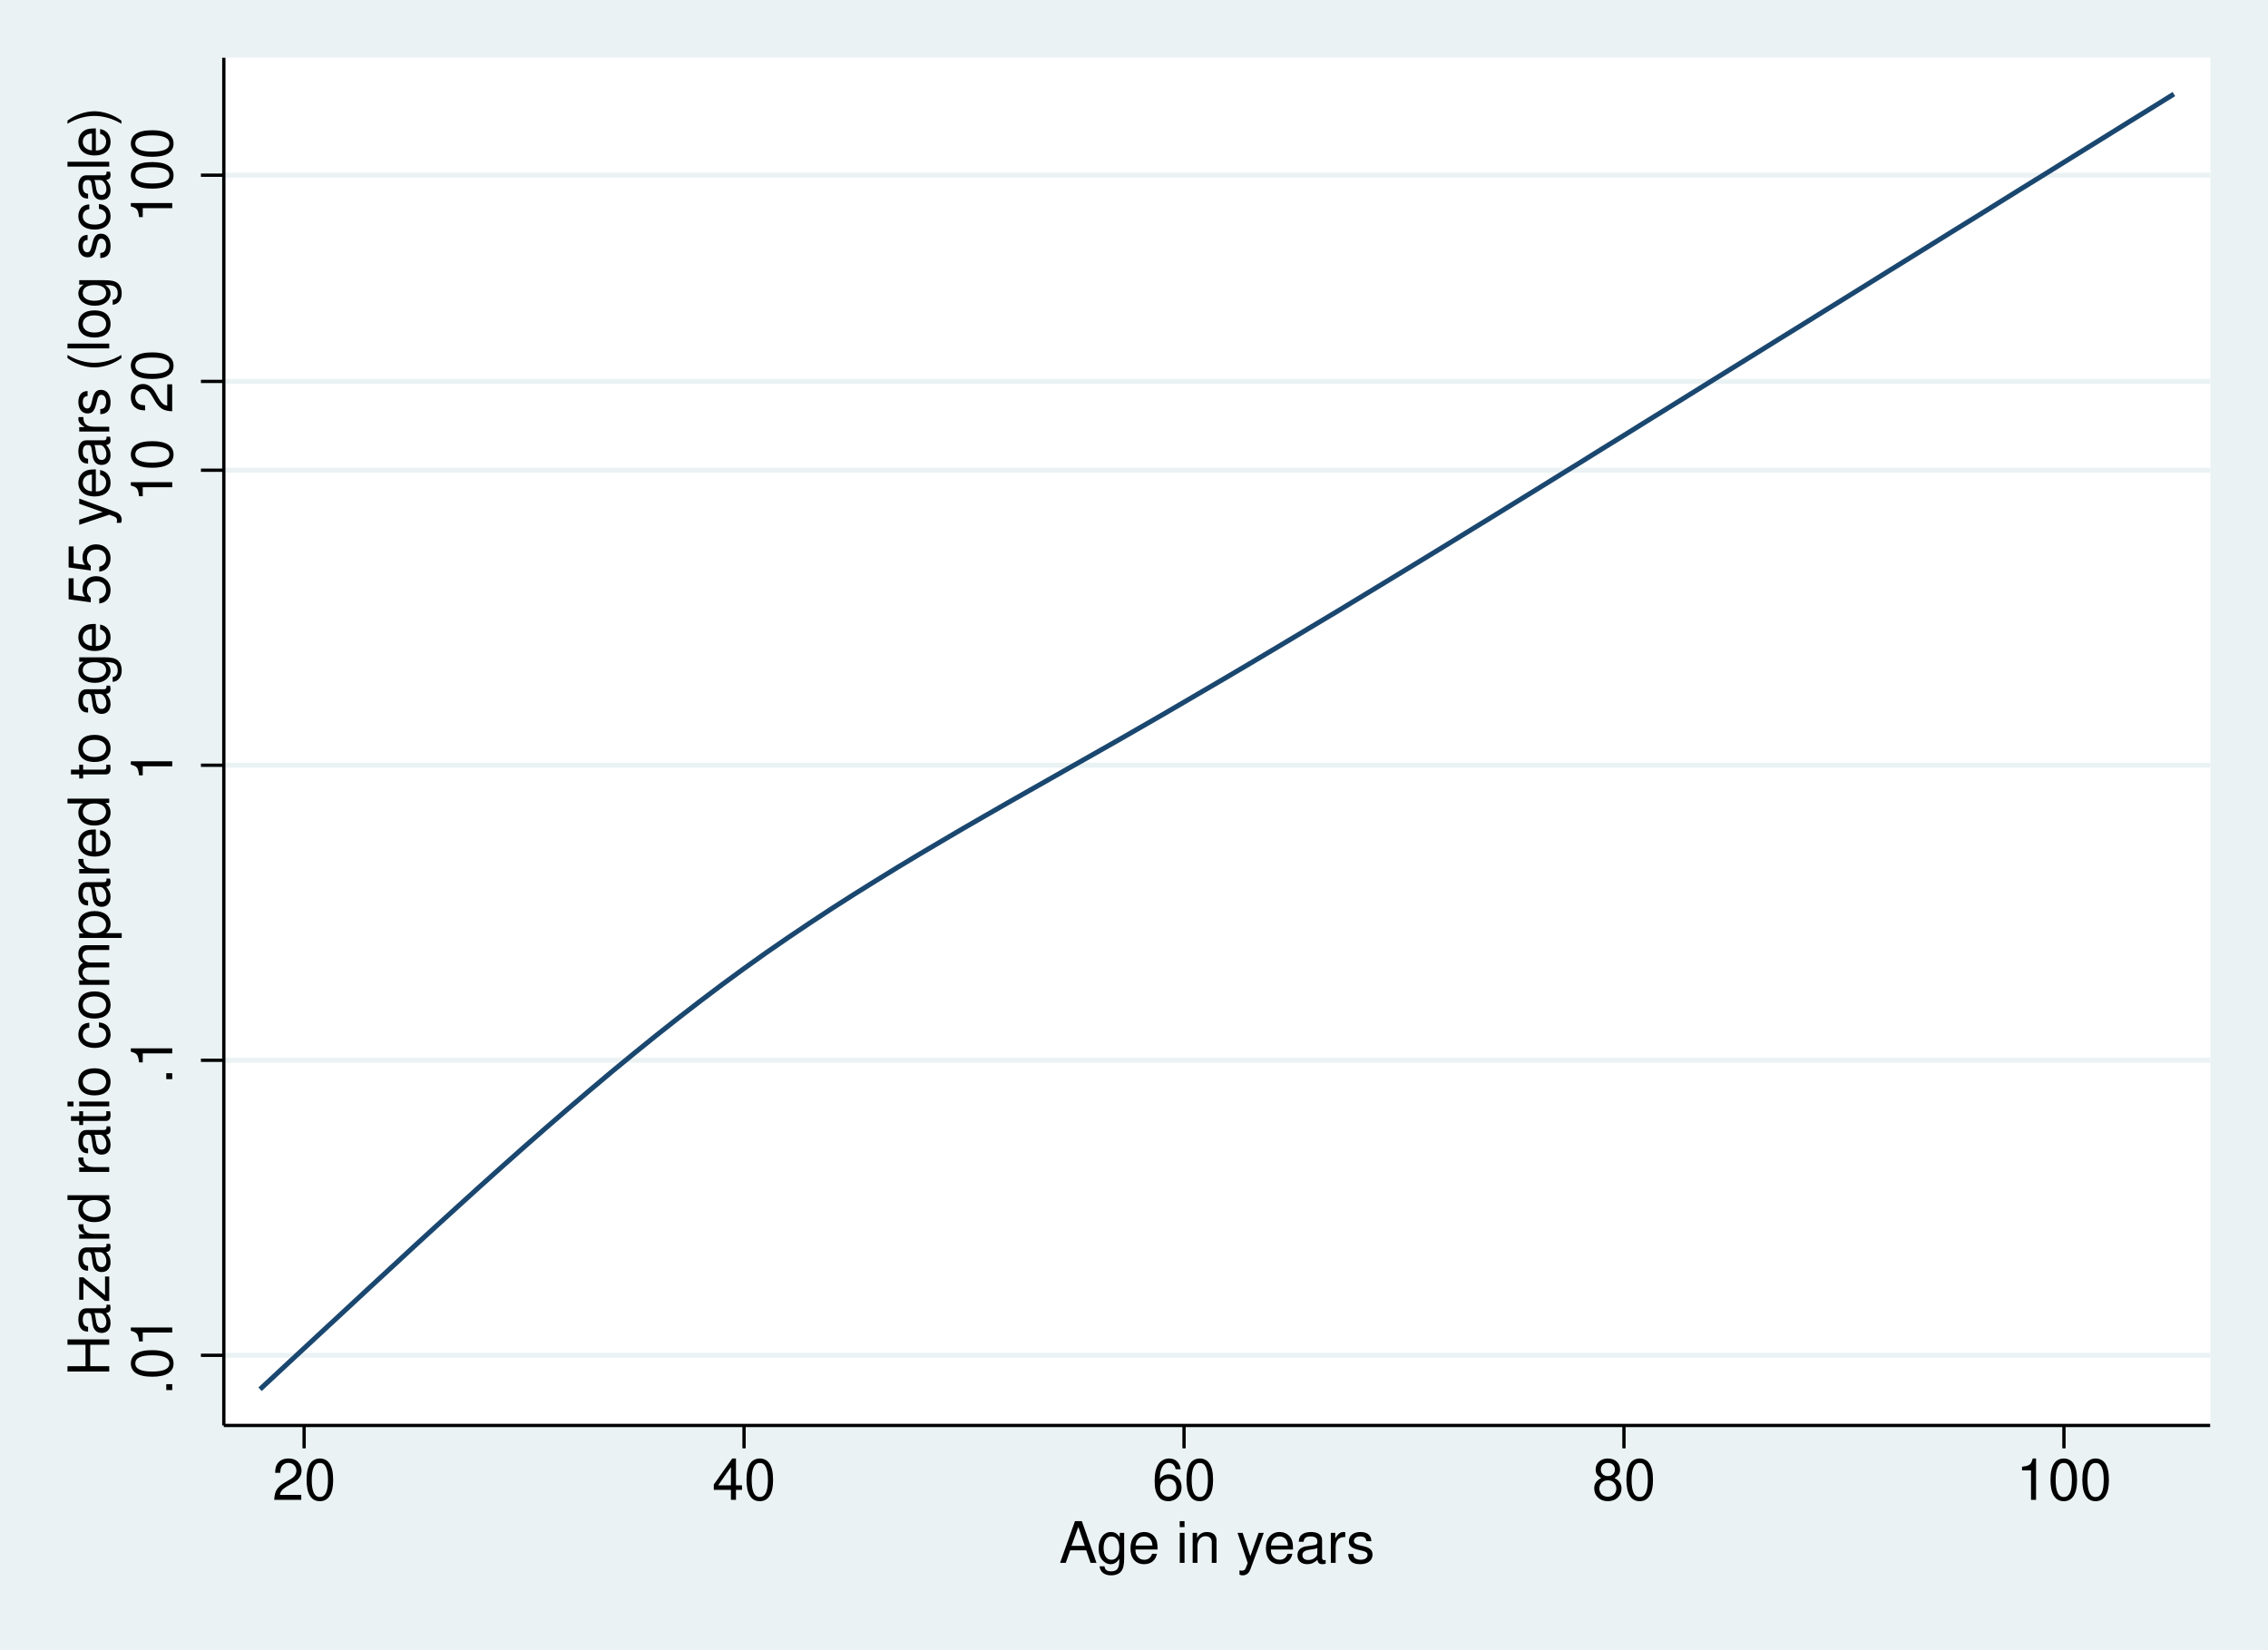
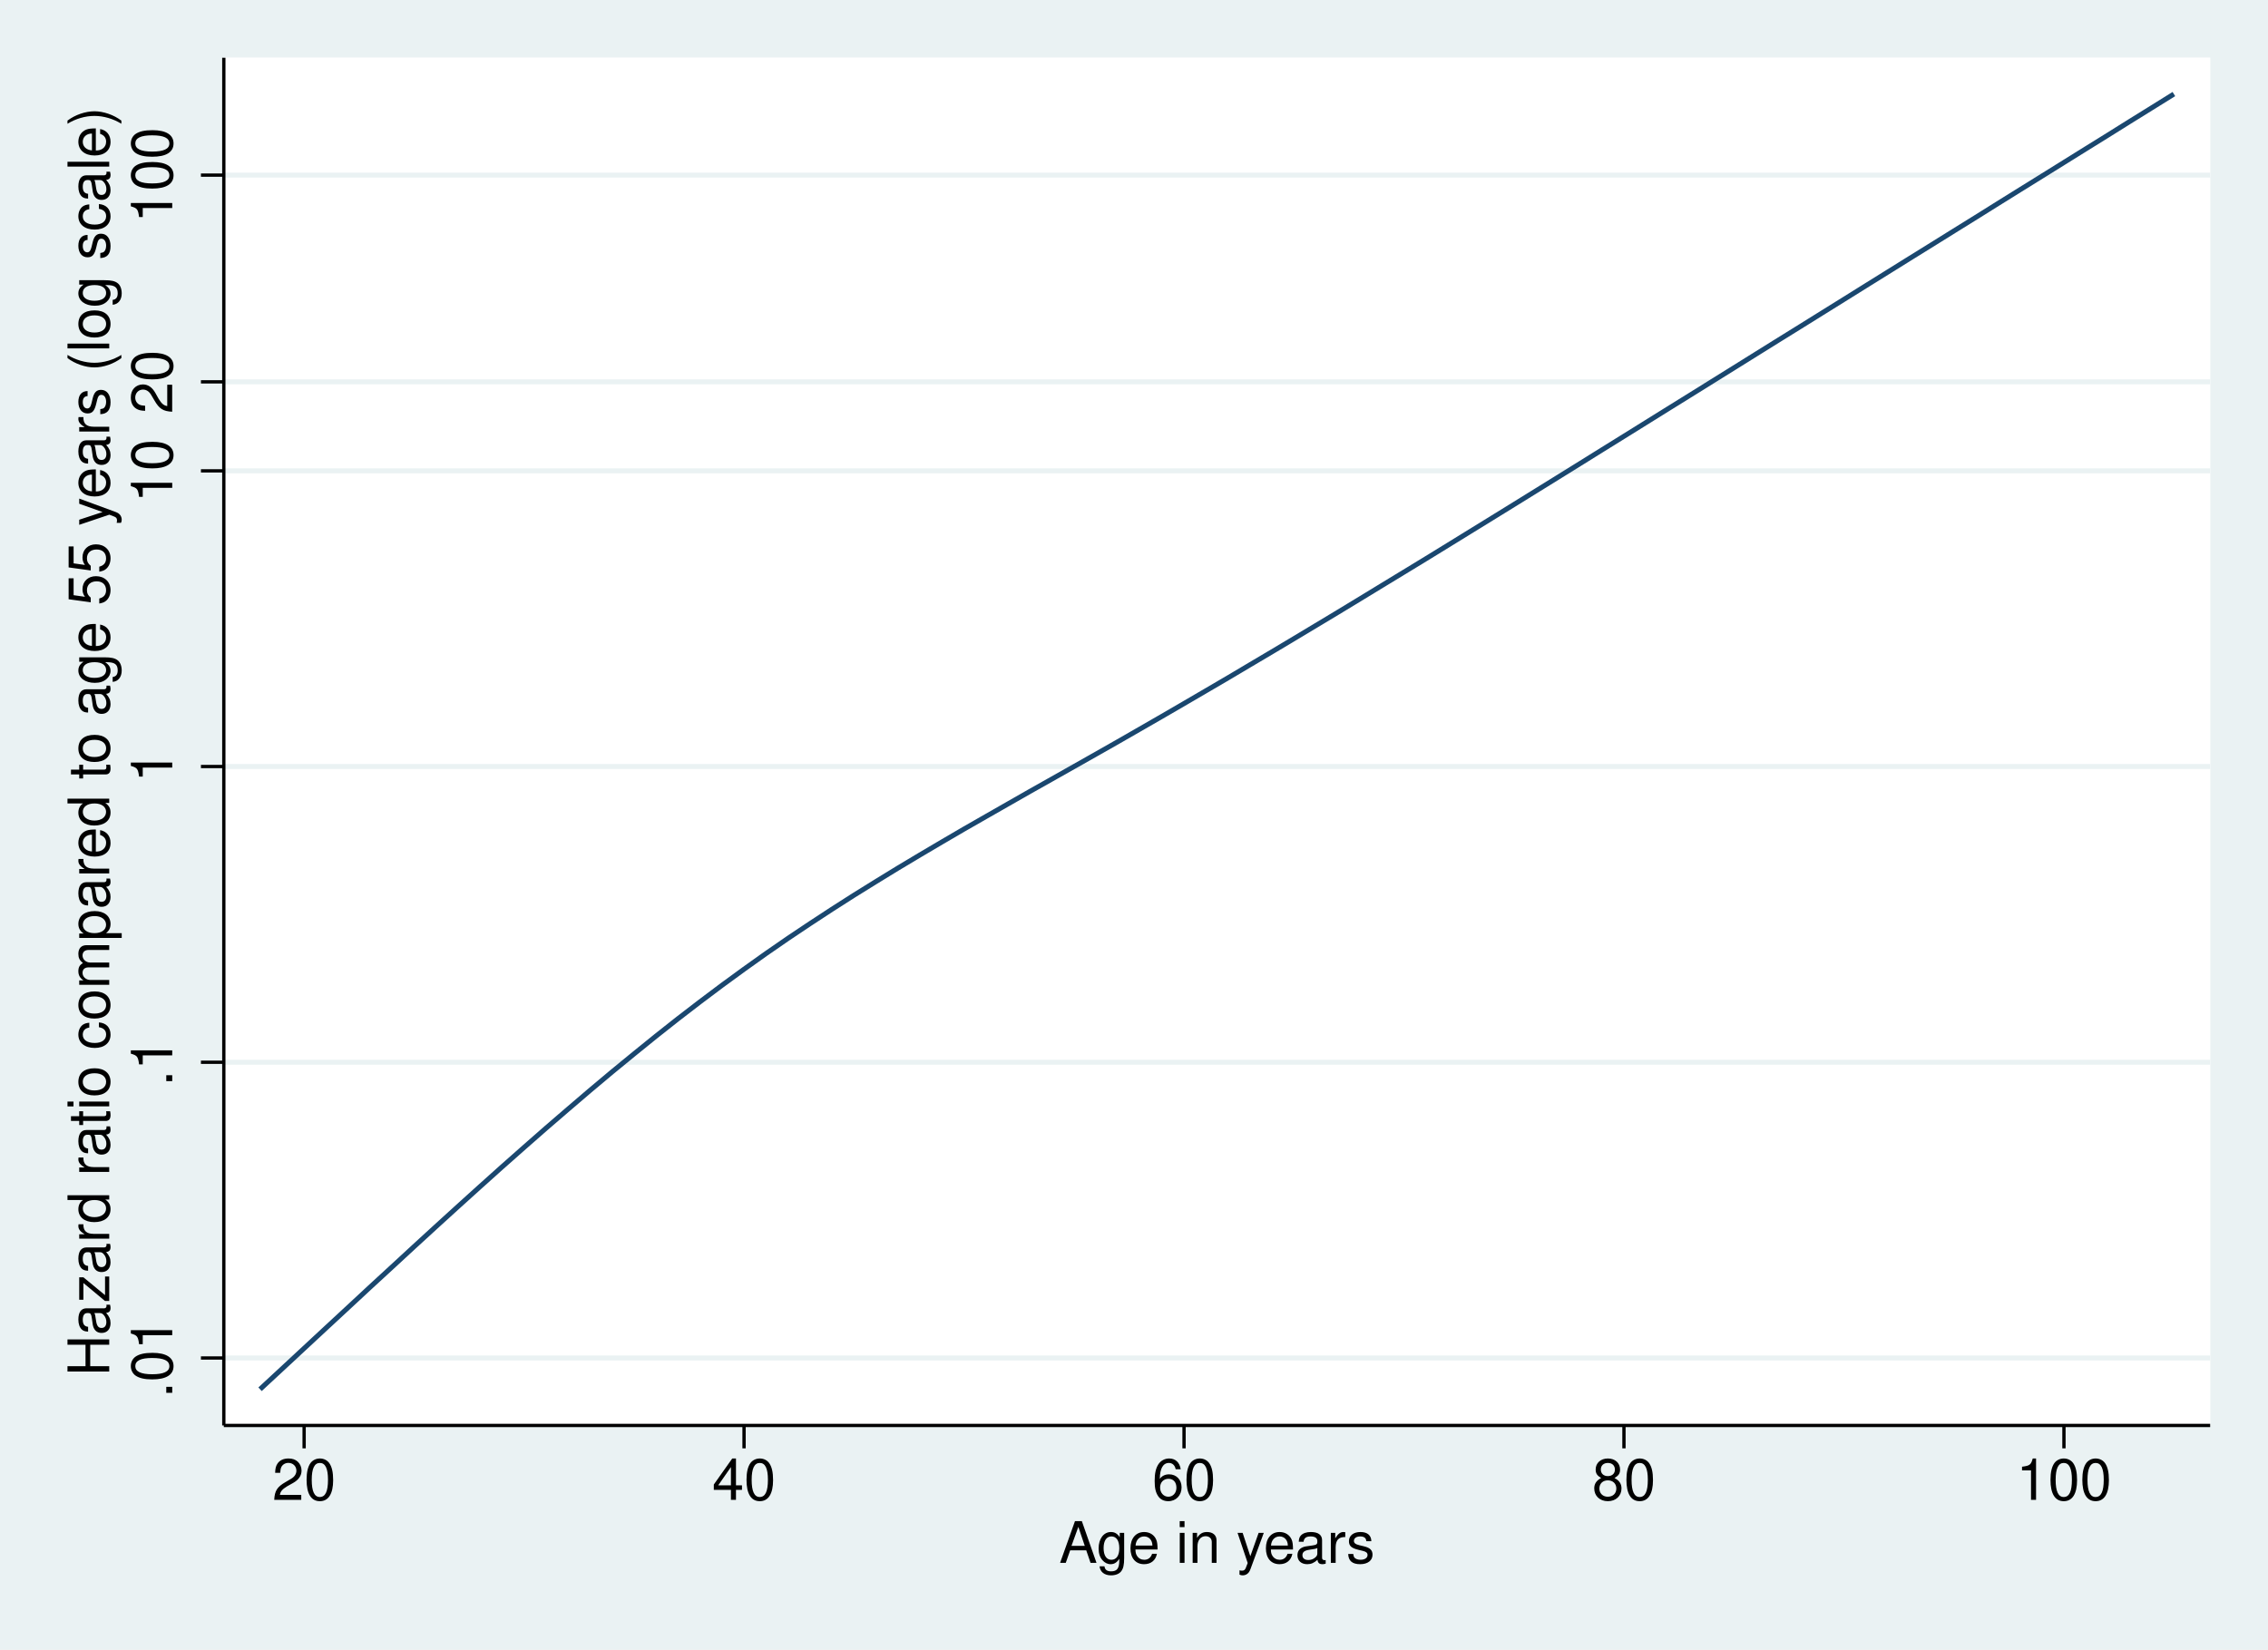
<svg xmlns="http://www.w3.org/2000/svg" version="1.1" width="5.50in" height="4.00in" viewBox="0 0 3960 2880">
  <rect x="0" y="0" width="3960" height="2880" style="fill:#EAF2F3;stroke:none" />
  <rect x="0.00" y="0.00" width="3959.88" height="2880.00" style="fill:#EAF2F3" />
  <rect x="2.88" y="2.88" width="3954.12" height="2874.24" style="fill:none;stroke:#EAF2F3;stroke-width:5.76" />
  <rect x="390.80" y="100.86" width="3468.22" height="2388.33" style="fill:#FFFFFF" />
  <rect x="393.68" y="103.74" width="3462.46" height="2382.57" style="fill:none;stroke:#FFFFFF;stroke-width:5.76" />
-   <line x1="390.80" y1="2366.67" x2="3859.02" y2="2366.67" style="stroke:#EAF2F3;stroke-width:8.64" />
-   <line x1="390.80" y1="1851.48" x2="3859.02" y2="1851.48" style="stroke:#EAF2F3;stroke-width:8.64" />
-   <line x1="390.80" y1="1336.29" x2="3859.02" y2="1336.29" style="stroke:#EAF2F3;stroke-width:8.64" />
-   <line x1="390.80" y1="821.11" x2="3859.02" y2="821.11" style="stroke:#EAF2F3;stroke-width:8.64" />
-   <line x1="390.80" y1="305.92" x2="3859.02" y2="305.92" style="stroke:#EAF2F3;stroke-width:8.64" />
-   <line x1="390.80" y1="666.04" x2="3859.02" y2="666.04" style="stroke:#EAF2F3;stroke-width:8.64" />
-   <line x1="390.80" y1="-1284.57" x2="448.35" y2="-1284.57" style="stroke:#C10534;stroke-width:8.64" />
-   <line x1="477.18" y1="-1284.57" x2="534.72" y2="-1284.57" style="stroke:#C10534;stroke-width:8.64" />
-   <line x1="563.56" y1="-1284.57" x2="621.23" y2="-1284.57" style="stroke:#C10534;stroke-width:8.64" />
-   <line x1="649.93" y1="-1284.57" x2="707.60" y2="-1284.57" style="stroke:#C10534;stroke-width:8.64" />
-   <line x1="736.44" y1="-1284.57" x2="793.98" y2="-1284.57" style="stroke:#C10534;stroke-width:8.64" />
-   <line x1="822.81" y1="-1284.57" x2="880.36" y2="-1284.57" style="stroke:#C10534;stroke-width:8.64" />
-   <line x1="909.19" y1="-1284.57" x2="966.74" y2="-1284.57" style="stroke:#C10534;stroke-width:8.64" />
-   <line x1="995.57" y1="-1284.57" x2="1053.11" y2="-1284.57" style="stroke:#C10534;stroke-width:8.64" />
-   <line x1="1081.95" y1="-1284.57" x2="1139.49" y2="-1284.57" style="stroke:#C10534;stroke-width:8.64" />
-   <line x1="1168.32" y1="-1284.57" x2="1225.87" y2="-1284.57" style="stroke:#C10534;stroke-width:8.64" />
-   <line x1="1254.70" y1="-1284.57" x2="1312.24" y2="-1284.57" style="stroke:#C10534;stroke-width:8.64" />
-   <line x1="1341.08" y1="-1284.57" x2="1398.62" y2="-1284.57" style="stroke:#C10534;stroke-width:8.64" />
-   <line x1="1427.46" y1="-1284.57" x2="1485.00" y2="-1284.57" style="stroke:#C10534;stroke-width:8.64" />
-   <line x1="1513.83" y1="-1284.57" x2="1571.50" y2="-1284.57" style="stroke:#C10534;stroke-width:8.64" />
-   <line x1="1600.21" y1="-1284.57" x2="1657.88" y2="-1284.57" style="stroke:#C10534;stroke-width:8.64" />
-   <line x1="1686.71" y1="-1284.57" x2="1744.26" y2="-1284.57" style="stroke:#C10534;stroke-width:8.64" />
-   <line x1="1773.09" y1="-1284.57" x2="1830.63" y2="-1284.57" style="stroke:#C10534;stroke-width:8.64" />
-   <line x1="1859.47" y1="-1284.57" x2="1917.01" y2="-1284.57" style="stroke:#C10534;stroke-width:8.64" />
-   <line x1="1945.85" y1="-1284.57" x2="2003.39" y2="-1284.57" style="stroke:#C10534;stroke-width:8.64" />
-   <line x1="2032.22" y1="-1284.57" x2="2089.77" y2="-1284.57" style="stroke:#C10534;stroke-width:8.64" />
-   <line x1="2118.60" y1="-1284.57" x2="2176.14" y2="-1284.57" style="stroke:#C10534;stroke-width:8.64" />
-   <line x1="2204.98" y1="-1284.57" x2="2262.52" y2="-1284.57" style="stroke:#C10534;stroke-width:8.64" />
-   <line x1="2291.36" y1="-1284.57" x2="2348.90" y2="-1284.57" style="stroke:#C10534;stroke-width:8.64" />
-   <line x1="2377.73" y1="-1284.57" x2="2435.40" y2="-1284.57" style="stroke:#C10534;stroke-width:8.64" />
-   <line x1="2464.11" y1="-1284.57" x2="2521.78" y2="-1284.57" style="stroke:#C10534;stroke-width:8.64" />
-   <line x1="2550.49" y1="-1284.57" x2="2608.16" y2="-1284.57" style="stroke:#C10534;stroke-width:8.64" />
-   <line x1="2636.99" y1="-1284.57" x2="2694.53" y2="-1284.57" style="stroke:#C10534;stroke-width:8.64" />
-   <line x1="2723.37" y1="-1284.57" x2="2780.91" y2="-1284.57" style="stroke:#C10534;stroke-width:8.64" />
-   <line x1="2809.74" y1="-1284.57" x2="2867.29" y2="-1284.57" style="stroke:#C10534;stroke-width:8.64" />
-   <line x1="2896.12" y1="-1284.57" x2="2953.66" y2="-1284.57" style="stroke:#C10534;stroke-width:8.64" />
-   <line x1="2982.50" y1="-1284.57" x2="3040.04" y2="-1284.57" style="stroke:#C10534;stroke-width:8.64" />
-   <line x1="3068.88" y1="-1284.57" x2="3126.42" y2="-1284.57" style="stroke:#C10534;stroke-width:8.64" />
-   <line x1="3155.25" y1="-1284.57" x2="3212.80" y2="-1284.57" style="stroke:#C10534;stroke-width:8.64" />
-   <line x1="3241.63" y1="-1284.57" x2="3299.18" y2="-1284.57" style="stroke:#C10534;stroke-width:8.64" />
-   <line x1="3328.01" y1="-1284.57" x2="3385.68" y2="-1284.57" style="stroke:#C10534;stroke-width:8.64" />
-   <line x1="3414.39" y1="-1284.57" x2="3472.05" y2="-1284.57" style="stroke:#C10534;stroke-width:8.64" />
-   <line x1="3500.76" y1="-1284.57" x2="3558.43" y2="-1284.57" style="stroke:#C10534;stroke-width:8.64" />
-   <line x1="3587.26" y1="-1284.57" x2="3644.81" y2="-1284.57" style="stroke:#C10534;stroke-width:8.64" />
-   <line x1="3673.64" y1="-1284.57" x2="3731.19" y2="-1284.57" style="stroke:#C10534;stroke-width:8.64" />
-   <line x1="3760.02" y1="-1284.57" x2="3817.56" y2="-1284.57" style="stroke:#C10534;stroke-width:8.64" />
-   <line x1="3846.40" y1="-1284.57" x2="3859.02" y2="-1284.57" style="stroke:#C10534;stroke-width:8.64" />
-   <path d=" M454.04 2425.95 L492.52 2390.18 L530.89 2354.54 L569.25 2318.90 L607.74 2283.26 L646.10 2247.62 L684.59 2212.10 L722.95 2176.58 L761.31 2141.44 L799.80 2106.41 L838.16 2071.64 L876.52 2037.24 L915.01 2003.08 L953.37 1969.42 L991.86 1936.13 L1030.22 1903.46 L1068.58 1871.16 L1107.07 1839.48 L1145.43 1808.42 L1183.79 1778.10 L1222.28 1748.39 L1260.64 1719.44 L1299.13 1691.22 L1337.49 1663.87 L1375.85 1637.39 L1414.34 1611.52 L1452.70 1586.28 L1491.06 1561.77 L1529.55 1537.77 L1567.91 1514.13 L1606.40 1490.99 L1644.76 1468.34 L1683.12 1445.82 L1721.61 1423.66 L1759.97 1401.64 L1798.34 1379.86 L1836.82 1358.07 L1875.18 1336.29 L1913.67 1314.51 L1952.03 1292.73 L1990.39 1270.70 L2028.88 1248.55 L2067.24 1226.15 L2105.61 1203.75 L2144.09 1181.23 L2182.45 1158.58 L2220.94 1135.69 L2259.30 1112.79 L2297.67 1089.78 L2336.15 1066.76 L2374.51 1043.49 L2412.88 1020.23 L2451.36 996.84 L2489.73 973.45 L2528.21 949.93 L2566.57 926.30 L2604.94 902.78 L2643.42 879.02 L2681.79 855.39 L2720.15 831.63 L2758.64 807.87 L2797.00 783.98 L2835.48 760.22 L2873.85 736.34 L2912.21 712.57 L2950.70 688.69 L2989.06 664.81 L3027.42 641.05 L3065.91 617.16 L3104.27 593.28 L3142.76 569.52 L3181.12 545.63 L3219.48 521.87 L3257.97 497.99 L3296.33 474.10 L3334.69 450.34 L3373.18 426.46 L3411.54 402.57 L3450.03 378.81 L3488.39 354.93 L3526.75 331.04 L3565.24 307.28 L3603.60 283.40 L3641.96 259.64 L3680.45 235.75 L3718.81 211.87 L3757.30 188.11 L3795.66 164.22" stroke-linejoin="round" style="fill:none;stroke:#1A476F;stroke-width:8.64" />
+   <line x1="390.80" y1="2371.37" x2="3859.02" y2="2371.37" style="stroke:#EAF2F3;stroke-width:8.64" />
+   <line x1="390.80" y1="1854.95" x2="3859.02" y2="1854.95" style="stroke:#EAF2F3;stroke-width:8.64" />
+   <line x1="390.80" y1="1338.52" x2="3859.02" y2="1338.52" style="stroke:#EAF2F3;stroke-width:8.64" />
+   <line x1="390.80" y1="822.22" x2="3859.02" y2="822.22" style="stroke:#EAF2F3;stroke-width:8.64" />
+   <line x1="390.80" y1="305.80" x2="3859.02" y2="305.80" style="stroke:#EAF2F3;stroke-width:8.64" />
+   <line x1="390.80" y1="666.79" x2="3859.02" y2="666.79" style="stroke:#EAF2F3;stroke-width:8.64" />
+   <line x1="390.80" y1="-895.61" x2="448.35" y2="-895.61" style="stroke:#C10534;stroke-width:8.64" />
+   <line x1="477.18" y1="-895.61" x2="534.72" y2="-895.61" style="stroke:#C10534;stroke-width:8.64" />
+   <line x1="563.56" y1="-895.61" x2="621.23" y2="-895.61" style="stroke:#C10534;stroke-width:8.64" />
+   <line x1="649.93" y1="-895.61" x2="707.60" y2="-895.61" style="stroke:#C10534;stroke-width:8.64" />
+   <line x1="736.44" y1="-895.61" x2="793.98" y2="-895.61" style="stroke:#C10534;stroke-width:8.64" />
+   <line x1="822.81" y1="-895.61" x2="880.36" y2="-895.61" style="stroke:#C10534;stroke-width:8.64" />
+   <line x1="909.19" y1="-895.61" x2="966.74" y2="-895.61" style="stroke:#C10534;stroke-width:8.64" />
+   <line x1="995.57" y1="-895.61" x2="1053.11" y2="-895.61" style="stroke:#C10534;stroke-width:8.64" />
+   <line x1="1081.95" y1="-895.61" x2="1139.49" y2="-895.61" style="stroke:#C10534;stroke-width:8.64" />
+   <line x1="1168.32" y1="-895.61" x2="1225.87" y2="-895.61" style="stroke:#C10534;stroke-width:8.64" />
+   <line x1="1254.70" y1="-895.61" x2="1312.24" y2="-895.61" style="stroke:#C10534;stroke-width:8.64" />
+   <line x1="1341.08" y1="-895.61" x2="1398.62" y2="-895.61" style="stroke:#C10534;stroke-width:8.64" />
+   <line x1="1427.46" y1="-895.61" x2="1485.00" y2="-895.61" style="stroke:#C10534;stroke-width:8.64" />
+   <line x1="1513.83" y1="-895.61" x2="1571.50" y2="-895.61" style="stroke:#C10534;stroke-width:8.64" />
+   <line x1="1600.21" y1="-895.61" x2="1657.88" y2="-895.61" style="stroke:#C10534;stroke-width:8.64" />
+   <line x1="1686.71" y1="-895.61" x2="1744.26" y2="-895.61" style="stroke:#C10534;stroke-width:8.64" />
+   <line x1="1773.09" y1="-895.61" x2="1830.63" y2="-895.61" style="stroke:#C10534;stroke-width:8.64" />
+   <line x1="1859.47" y1="-895.61" x2="1917.01" y2="-895.61" style="stroke:#C10534;stroke-width:8.64" />
+   <line x1="1945.85" y1="-895.61" x2="2003.39" y2="-895.61" style="stroke:#C10534;stroke-width:8.64" />
+   <line x1="2032.22" y1="-895.61" x2="2089.77" y2="-895.61" style="stroke:#C10534;stroke-width:8.64" />
+   <line x1="2118.60" y1="-895.61" x2="2176.14" y2="-895.61" style="stroke:#C10534;stroke-width:8.64" />
+   <line x1="2204.98" y1="-895.61" x2="2262.52" y2="-895.61" style="stroke:#C10534;stroke-width:8.64" />
+   <line x1="2291.36" y1="-895.61" x2="2348.90" y2="-895.61" style="stroke:#C10534;stroke-width:8.64" />
+   <line x1="2377.73" y1="-895.61" x2="2435.40" y2="-895.61" style="stroke:#C10534;stroke-width:8.64" />
+   <line x1="2464.11" y1="-895.61" x2="2521.78" y2="-895.61" style="stroke:#C10534;stroke-width:8.64" />
+   <line x1="2550.49" y1="-895.61" x2="2608.16" y2="-895.61" style="stroke:#C10534;stroke-width:8.64" />
+   <line x1="2636.99" y1="-895.61" x2="2694.53" y2="-895.61" style="stroke:#C10534;stroke-width:8.64" />
+   <line x1="2723.37" y1="-895.61" x2="2780.91" y2="-895.61" style="stroke:#C10534;stroke-width:8.64" />
+   <line x1="2809.74" y1="-895.61" x2="2867.29" y2="-895.61" style="stroke:#C10534;stroke-width:8.64" />
+   <line x1="2896.12" y1="-895.61" x2="2953.66" y2="-895.61" style="stroke:#C10534;stroke-width:8.64" />
+   <line x1="2982.50" y1="-895.61" x2="3040.04" y2="-895.61" style="stroke:#C10534;stroke-width:8.64" />
+   <line x1="3068.88" y1="-895.61" x2="3126.42" y2="-895.61" style="stroke:#C10534;stroke-width:8.64" />
+   <line x1="3155.25" y1="-895.61" x2="3212.80" y2="-895.61" style="stroke:#C10534;stroke-width:8.64" />
+   <line x1="3241.63" y1="-895.61" x2="3299.18" y2="-895.61" style="stroke:#C10534;stroke-width:8.64" />
+   <line x1="3328.01" y1="-895.61" x2="3385.68" y2="-895.61" style="stroke:#C10534;stroke-width:8.64" />
+   <line x1="3414.39" y1="-895.61" x2="3472.05" y2="-895.61" style="stroke:#C10534;stroke-width:8.64" />
+   <line x1="3500.76" y1="-895.61" x2="3558.43" y2="-895.61" style="stroke:#C10534;stroke-width:8.64" />
+   <line x1="3587.26" y1="-895.61" x2="3644.81" y2="-895.61" style="stroke:#C10534;stroke-width:8.64" />
+   <line x1="3673.64" y1="-895.61" x2="3731.19" y2="-895.61" style="stroke:#C10534;stroke-width:8.64" />
+   <line x1="3760.02" y1="-895.61" x2="3817.56" y2="-895.61" style="stroke:#C10534;stroke-width:8.64" />
+   <line x1="3846.40" y1="-895.61" x2="3859.02" y2="-895.61" style="stroke:#C10534;stroke-width:8.64" />
+   <path d=" M454.04 2425.95 L492.52 2390.31 L530.89 2354.66 L569.25 2319.02 L607.74 2283.38 L646.10 2247.74 L684.59 2212.35 L722.95 2176.95 L761.31 2141.81 L799.80 2106.79 L838.16 2072.13 L876.52 2037.73 L915.01 2003.70 L953.37 1970.04 L991.86 1936.87 L1030.22 1904.08 L1068.58 1871.90 L1107.07 1840.34 L1145.43 1809.28 L1183.79 1778.96 L1222.28 1749.38 L1260.64 1720.55 L1299.13 1692.46 L1337.49 1665.11 L1375.85 1638.62 L1414.34 1612.88 L1452.70 1587.76 L1491.06 1563.26 L1529.55 1539.37 L1567.91 1515.86 L1606.40 1492.84 L1644.76 1470.20 L1683.12 1447.80 L1721.61 1425.77 L1759.97 1403.86 L1798.34 1381.96 L1836.82 1360.30 L1875.18 1338.65 L1913.67 1316.86 L1952.03 1295.08 L1990.39 1273.06 L2028.88 1250.90 L2067.24 1228.63 L2105.61 1206.23 L2144.09 1183.71 L2182.45 1160.94 L2220.94 1138.16 L2259.30 1115.27 L2297.67 1092.25 L2336.15 1069.11 L2374.51 1045.84 L2412.88 1022.45 L2451.36 999.06 L2489.73 975.68 L2528.21 952.04 L2566.57 928.40 L2604.94 904.76 L2643.42 881.00 L2681.79 857.24 L2720.15 833.48 L2758.64 809.60 L2797.00 785.71 L2835.48 761.83 L2873.85 737.94 L2912.21 714.06 L2950.70 690.18 L2989.06 666.29 L3027.42 642.41 L3065.91 618.40 L3104.27 594.51 L3142.76 570.63 L3181.12 546.74 L3219.48 522.86 L3257.97 498.85 L3296.33 474.97 L3334.69 451.08 L3373.18 427.20 L3411.54 403.31 L3450.03 379.43 L3488.39 355.42 L3526.75 331.54 L3565.24 307.65 L3603.60 283.77 L3641.96 259.88 L3680.45 236.00 L3718.81 211.99 L3757.30 188.11 L3795.66 164.22" stroke-linejoin="round" style="fill:none;stroke:#1A476F;stroke-width:8.64" />
  <line x1="390.80" y1="2489.19" x2="390.80" y2="100.86" style="stroke:#000000;stroke-width:5.76" />
-   <line x1="390.80" y1="2366.67" x2="350.83" y2="2366.67" style="stroke:#000000;stroke-width:5.76" />
-   <text x="300.72" y="2366.67" style="font-family:'Helvetica';font-size:99.99px;fill:#000000" transform="rotate(-90 300.72,2366.67)" text-anchor="middle">.01</text>
-   <line x1="390.80" y1="1851.48" x2="350.83" y2="1851.48" style="stroke:#000000;stroke-width:5.76" />
-   <text x="300.72" y="1851.48" style="font-family:'Helvetica';font-size:99.99px;fill:#000000" transform="rotate(-90 300.72,1851.48)" text-anchor="middle">.1</text>
-   <line x1="390.80" y1="1336.29" x2="350.83" y2="1336.29" style="stroke:#000000;stroke-width:5.76" />
-   <text x="300.72" y="1336.29" style="font-family:'Helvetica';font-size:99.99px;fill:#000000" transform="rotate(-90 300.72,1336.29)" text-anchor="middle">1</text>
-   <line x1="390.80" y1="821.11" x2="350.83" y2="821.11" style="stroke:#000000;stroke-width:5.76" />
-   <text x="300.72" y="821.11" style="font-family:'Helvetica';font-size:99.99px;fill:#000000" transform="rotate(-90 300.72,821.11)" text-anchor="middle">10</text>
-   <line x1="390.80" y1="305.92" x2="350.83" y2="305.92" style="stroke:#000000;stroke-width:5.76" />
-   <text x="300.72" y="305.92" style="font-family:'Helvetica';font-size:99.99px;fill:#000000" transform="rotate(-90 300.72,305.92)" text-anchor="middle">100</text>
-   <line x1="390.80" y1="666.04" x2="350.83" y2="666.04" style="stroke:#000000;stroke-width:5.76" />
-   <text x="300.72" y="666.04" style="font-family:'Helvetica';font-size:99.99px;fill:#000000" transform="rotate(-90 300.72,666.04)" text-anchor="middle">20</text>
+   <line x1="390.80" y1="2371.37" x2="350.83" y2="2371.37" style="stroke:#000000;stroke-width:5.76" />
+   <text x="300.72" y="2371.37" style="font-family:'Helvetica';font-size:99.99px;fill:#000000" transform="rotate(-90 300.72,2371.37)" text-anchor="middle">.01</text>
+   <line x1="390.80" y1="1854.95" x2="350.83" y2="1854.95" style="stroke:#000000;stroke-width:5.76" />
+   <text x="300.72" y="1854.95" style="font-family:'Helvetica';font-size:99.99px;fill:#000000" transform="rotate(-90 300.72,1854.95)" text-anchor="middle">.1</text>
+   <line x1="390.80" y1="1338.52" x2="350.83" y2="1338.52" style="stroke:#000000;stroke-width:5.76" />
+   <text x="300.72" y="1338.52" style="font-family:'Helvetica';font-size:99.99px;fill:#000000" transform="rotate(-90 300.72,1338.52)" text-anchor="middle">1</text>
+   <line x1="390.80" y1="822.22" x2="350.83" y2="822.22" style="stroke:#000000;stroke-width:5.76" />
+   <text x="300.72" y="822.22" style="font-family:'Helvetica';font-size:99.99px;fill:#000000" transform="rotate(-90 300.72,822.22)" text-anchor="middle">10</text>
+   <line x1="390.80" y1="305.80" x2="350.83" y2="305.80" style="stroke:#000000;stroke-width:5.76" />
+   <text x="300.72" y="305.80" style="font-family:'Helvetica';font-size:99.99px;fill:#000000" transform="rotate(-90 300.72,305.80)" text-anchor="middle">100</text>
+   <line x1="390.80" y1="666.79" x2="350.83" y2="666.79" style="stroke:#000000;stroke-width:5.76" />
+   <text x="300.72" y="666.79" style="font-family:'Helvetica';font-size:99.99px;fill:#000000" transform="rotate(-90 300.72,666.79)" text-anchor="middle">20</text>
  <text x="190.71" y="1294.96" style="font-family:'Helvetica';font-size:99.99px;fill:#000000" transform="rotate(-90 190.71,1294.96)" text-anchor="middle">Hazard ratio compared to age 55 years (log scale)</text>
  <line x1="390.80" y1="2489.19" x2="3859.02" y2="2489.19" style="stroke:#000000;stroke-width:5.76" />
  <line x1="531.01" y1="2489.19" x2="531.01" y2="2529.16" style="stroke:#000000;stroke-width:5.76" />
  <text x="531.01" y="2619.14" style="font-family:'Helvetica';font-size:99.99px;fill:#000000" text-anchor="middle">20</text>
  <line x1="1299.13" y1="2489.19" x2="1299.13" y2="2529.16" style="stroke:#000000;stroke-width:5.76" />
  <text x="1299.13" y="2619.14" style="font-family:'Helvetica';font-size:99.99px;fill:#000000" text-anchor="middle">40</text>
  <line x1="2067.37" y1="2489.19" x2="2067.37" y2="2529.16" style="stroke:#000000;stroke-width:5.76" />
  <text x="2067.37" y="2619.14" style="font-family:'Helvetica';font-size:99.99px;fill:#000000" text-anchor="middle">60</text>
  <line x1="2835.48" y1="2489.19" x2="2835.48" y2="2529.16" style="stroke:#000000;stroke-width:5.76" />
  <text x="2835.48" y="2619.14" style="font-family:'Helvetica';font-size:99.99px;fill:#000000" text-anchor="middle">80</text>
  <line x1="3603.72" y1="2489.19" x2="3603.72" y2="2529.16" style="stroke:#000000;stroke-width:5.76" />
  <text x="3603.72" y="2619.14" style="font-family:'Helvetica';font-size:99.99px;fill:#000000" text-anchor="middle">100</text>
  <text x="2124.91" y="2729.16" style="font-family:'Helvetica';font-size:99.99px;fill:#000000" text-anchor="middle">Age in years</text>
</svg>
